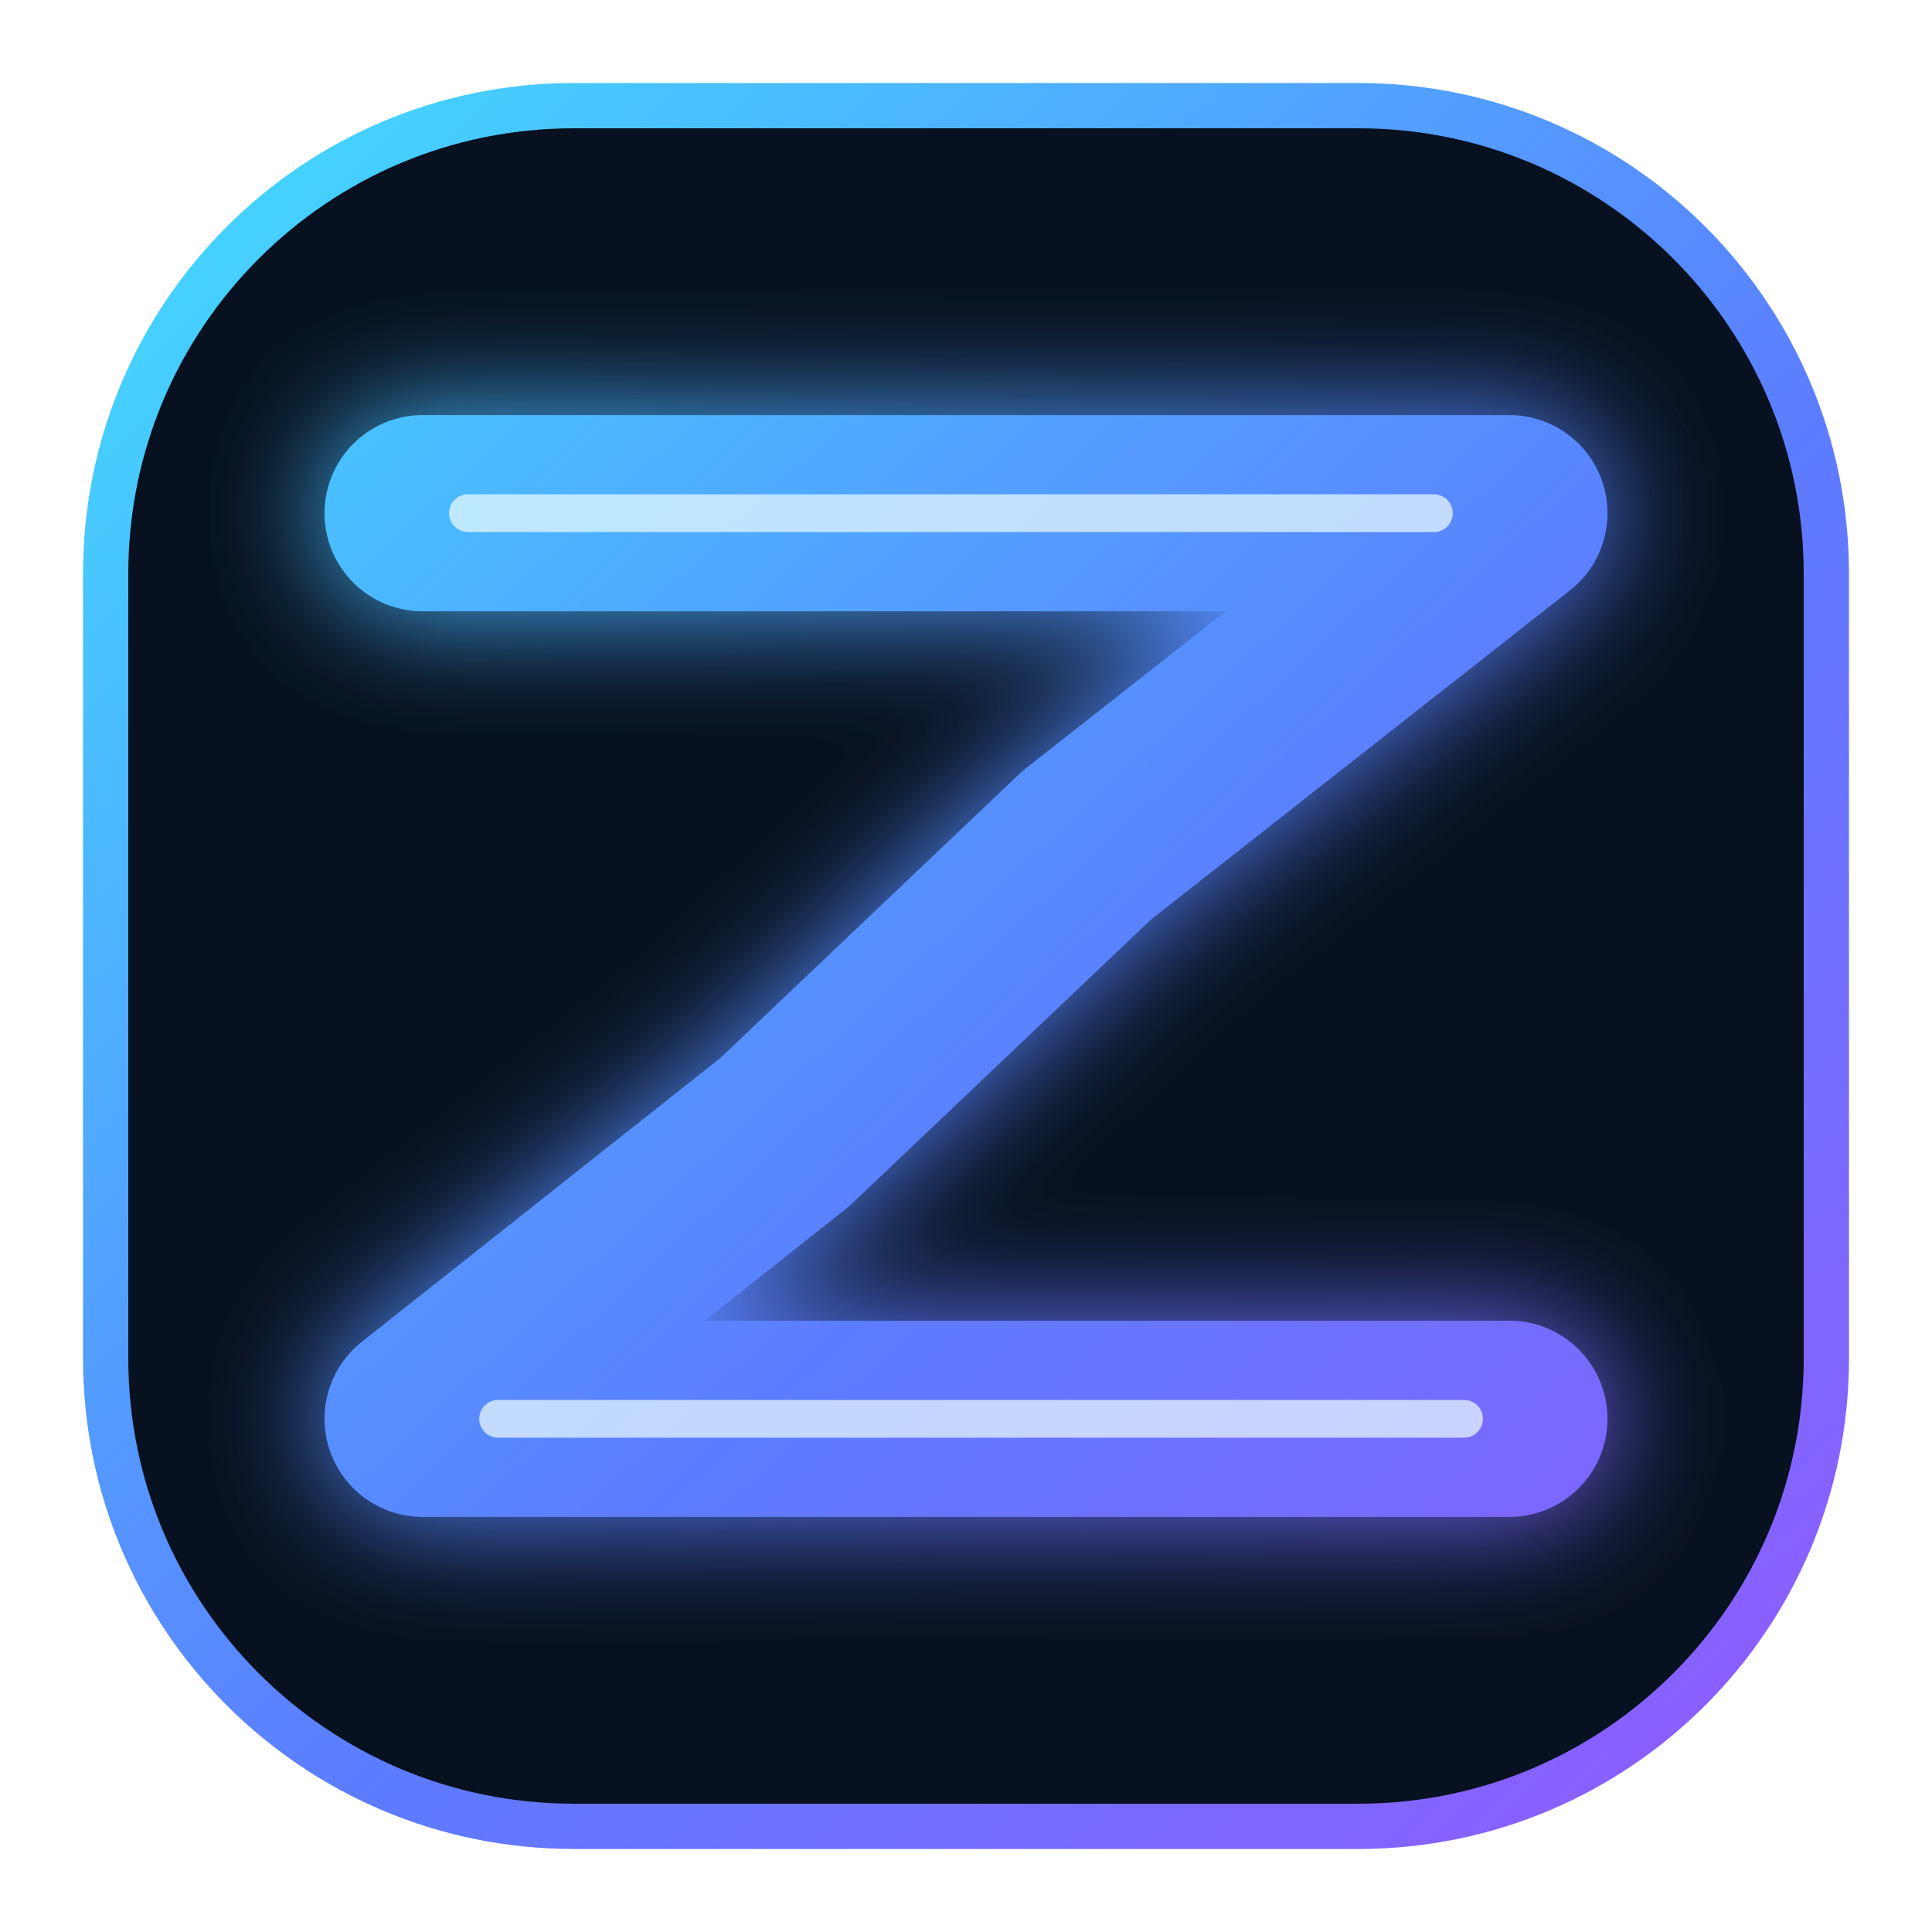
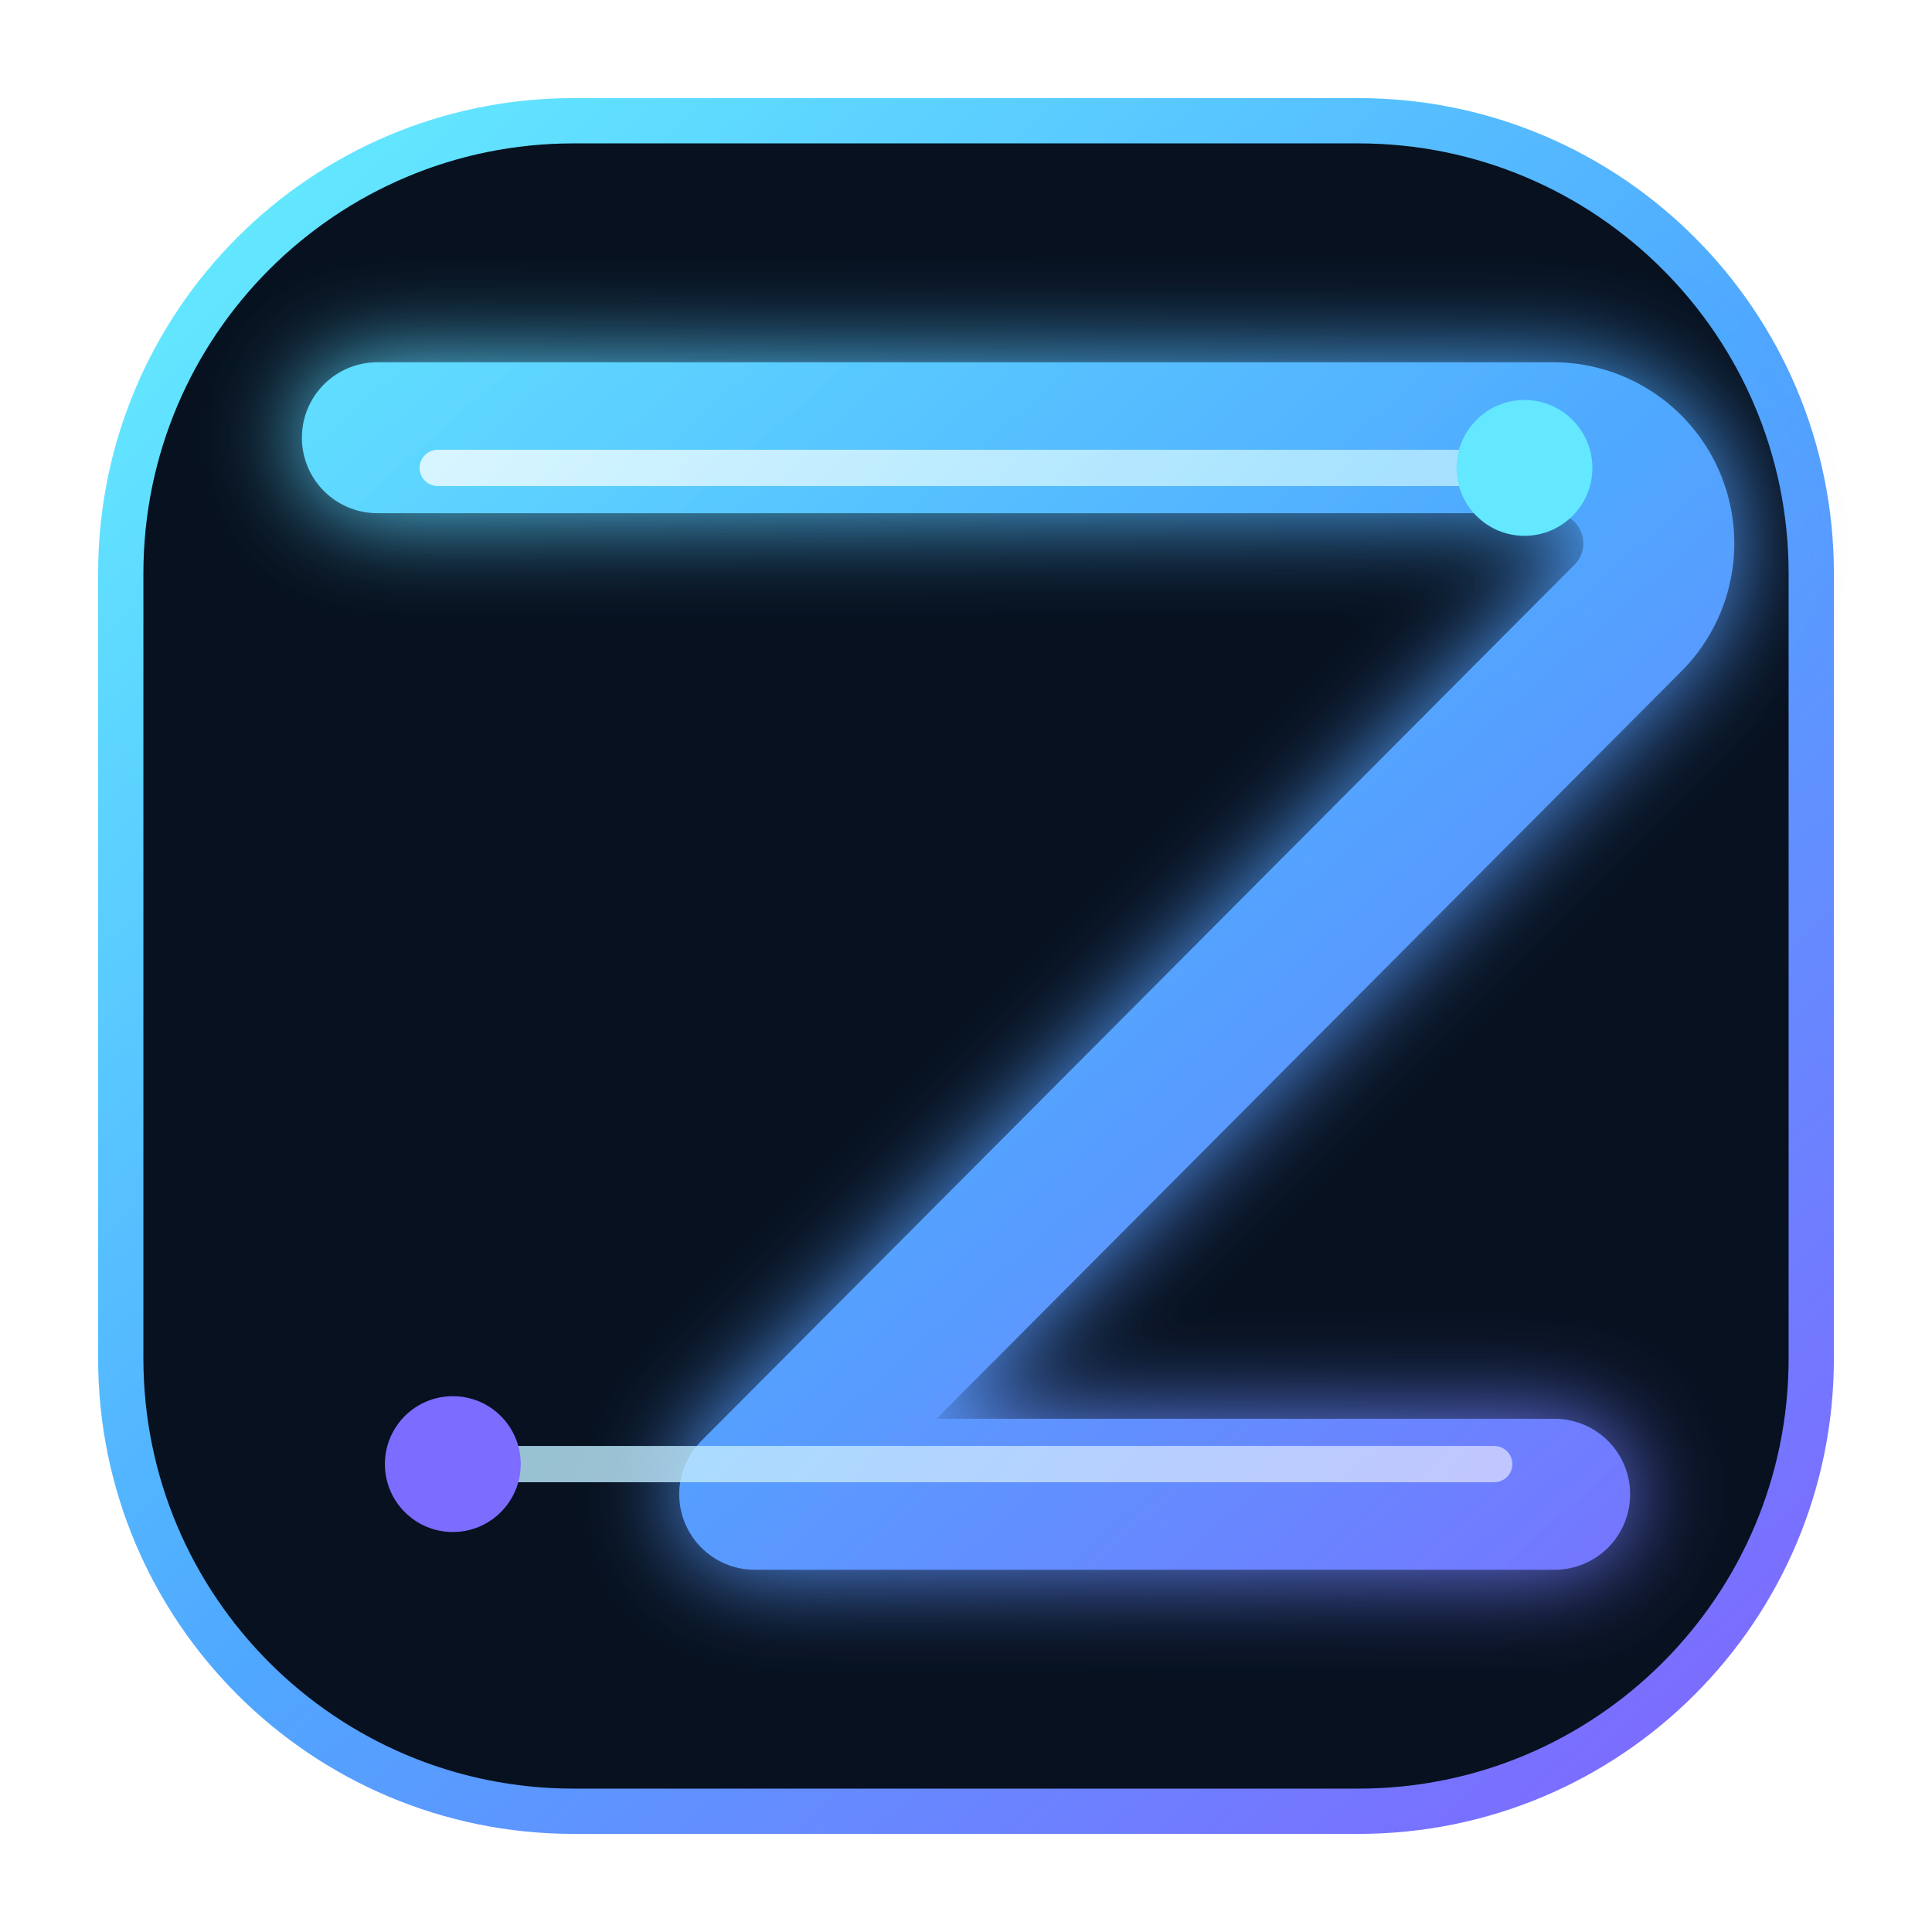
<svg xmlns="http://www.w3.org/2000/svg" viewBox="0 0 128 128" role="img" aria-labelledby="title desc">
  <defs>
-     <linearGradient id="g" x1="12" y1="8" x2="116" y2="120" gradientUnits="userSpaceOnUse">
-       <stop stop-color="#43D9FF" />
-       <stop offset=".58" stop-color="#5C7CFF" />
-       <stop offset="1" stop-color="#8F5CFF" />
+     <linearGradient id="g" x1="18" y1="12" x2="110" y2="116" gradientUnits="userSpaceOnUse">
+       <stop stop-color="#63E8FF" />
+       <stop offset=".52" stop-color="#4FA8FF" />
+       <stop offset="1" stop-color="#7C6CFF" />
    </linearGradient>
-     <filter id="glow" x="-40%" y="-40%" width="180%" height="180%">
-       <feGaussianBlur stdDeviation="4" result="b" />
+     <linearGradient id="z" x1="28" y1="34" x2="99" y2="96" gradientUnits="userSpaceOnUse">
+       <stop stop-color="#F4FDFF" />
+       <stop offset=".48" stop-color="#BCEFFF" />
+       <stop offset="1" stop-color="#D4D8FF" />
+     </linearGradient>
+     <filter id="glow" x="-35%" y="-35%" width="170%" height="170%">
+       <feGaussianBlur stdDeviation="3.2" result="b" />
      <feMerge>
        <feMergeNode in="b" />
        <feMergeNode in="SourceGraphic" />
      </feMerge>
    </filter>
  </defs>
-   <rect x="7" y="7" width="114" height="114" rx="31" fill="#07111F" stroke="url(#g)" stroke-width="3" />
-   <path d="M28 34h72L72 56 52 75l-24 19h72" fill="none" stroke="url(#g)" stroke-width="13" stroke-linecap="round" stroke-linejoin="round" filter="url(#glow)" />
-   <path d="M31 34h64M33 94h64" stroke="#EAFBFF" stroke-width="2.5" stroke-linecap="round" opacity=".72" />
+   <rect x="8" y="8" width="112" height="112" rx="30" fill="#07111F" stroke="url(#g)" stroke-width="3" />
+   <path d="M25 29h78a7 7 0 0 1 4.8 12L50 99h53" fill="none" stroke="url(#g)" stroke-width="10" stroke-linecap="round" stroke-linejoin="round" filter="url(#glow)" />
+   <path d="M29 31h70M31 97h68" fill="none" stroke="url(#z)" stroke-width="2.4" stroke-linecap="round" opacity=".8" />
+   <circle cx="101" cy="31" r="4.5" fill="#63E8FF" />
+   <circle cx="30" cy="97" r="4.5" fill="#7C6CFF" />
</svg>
